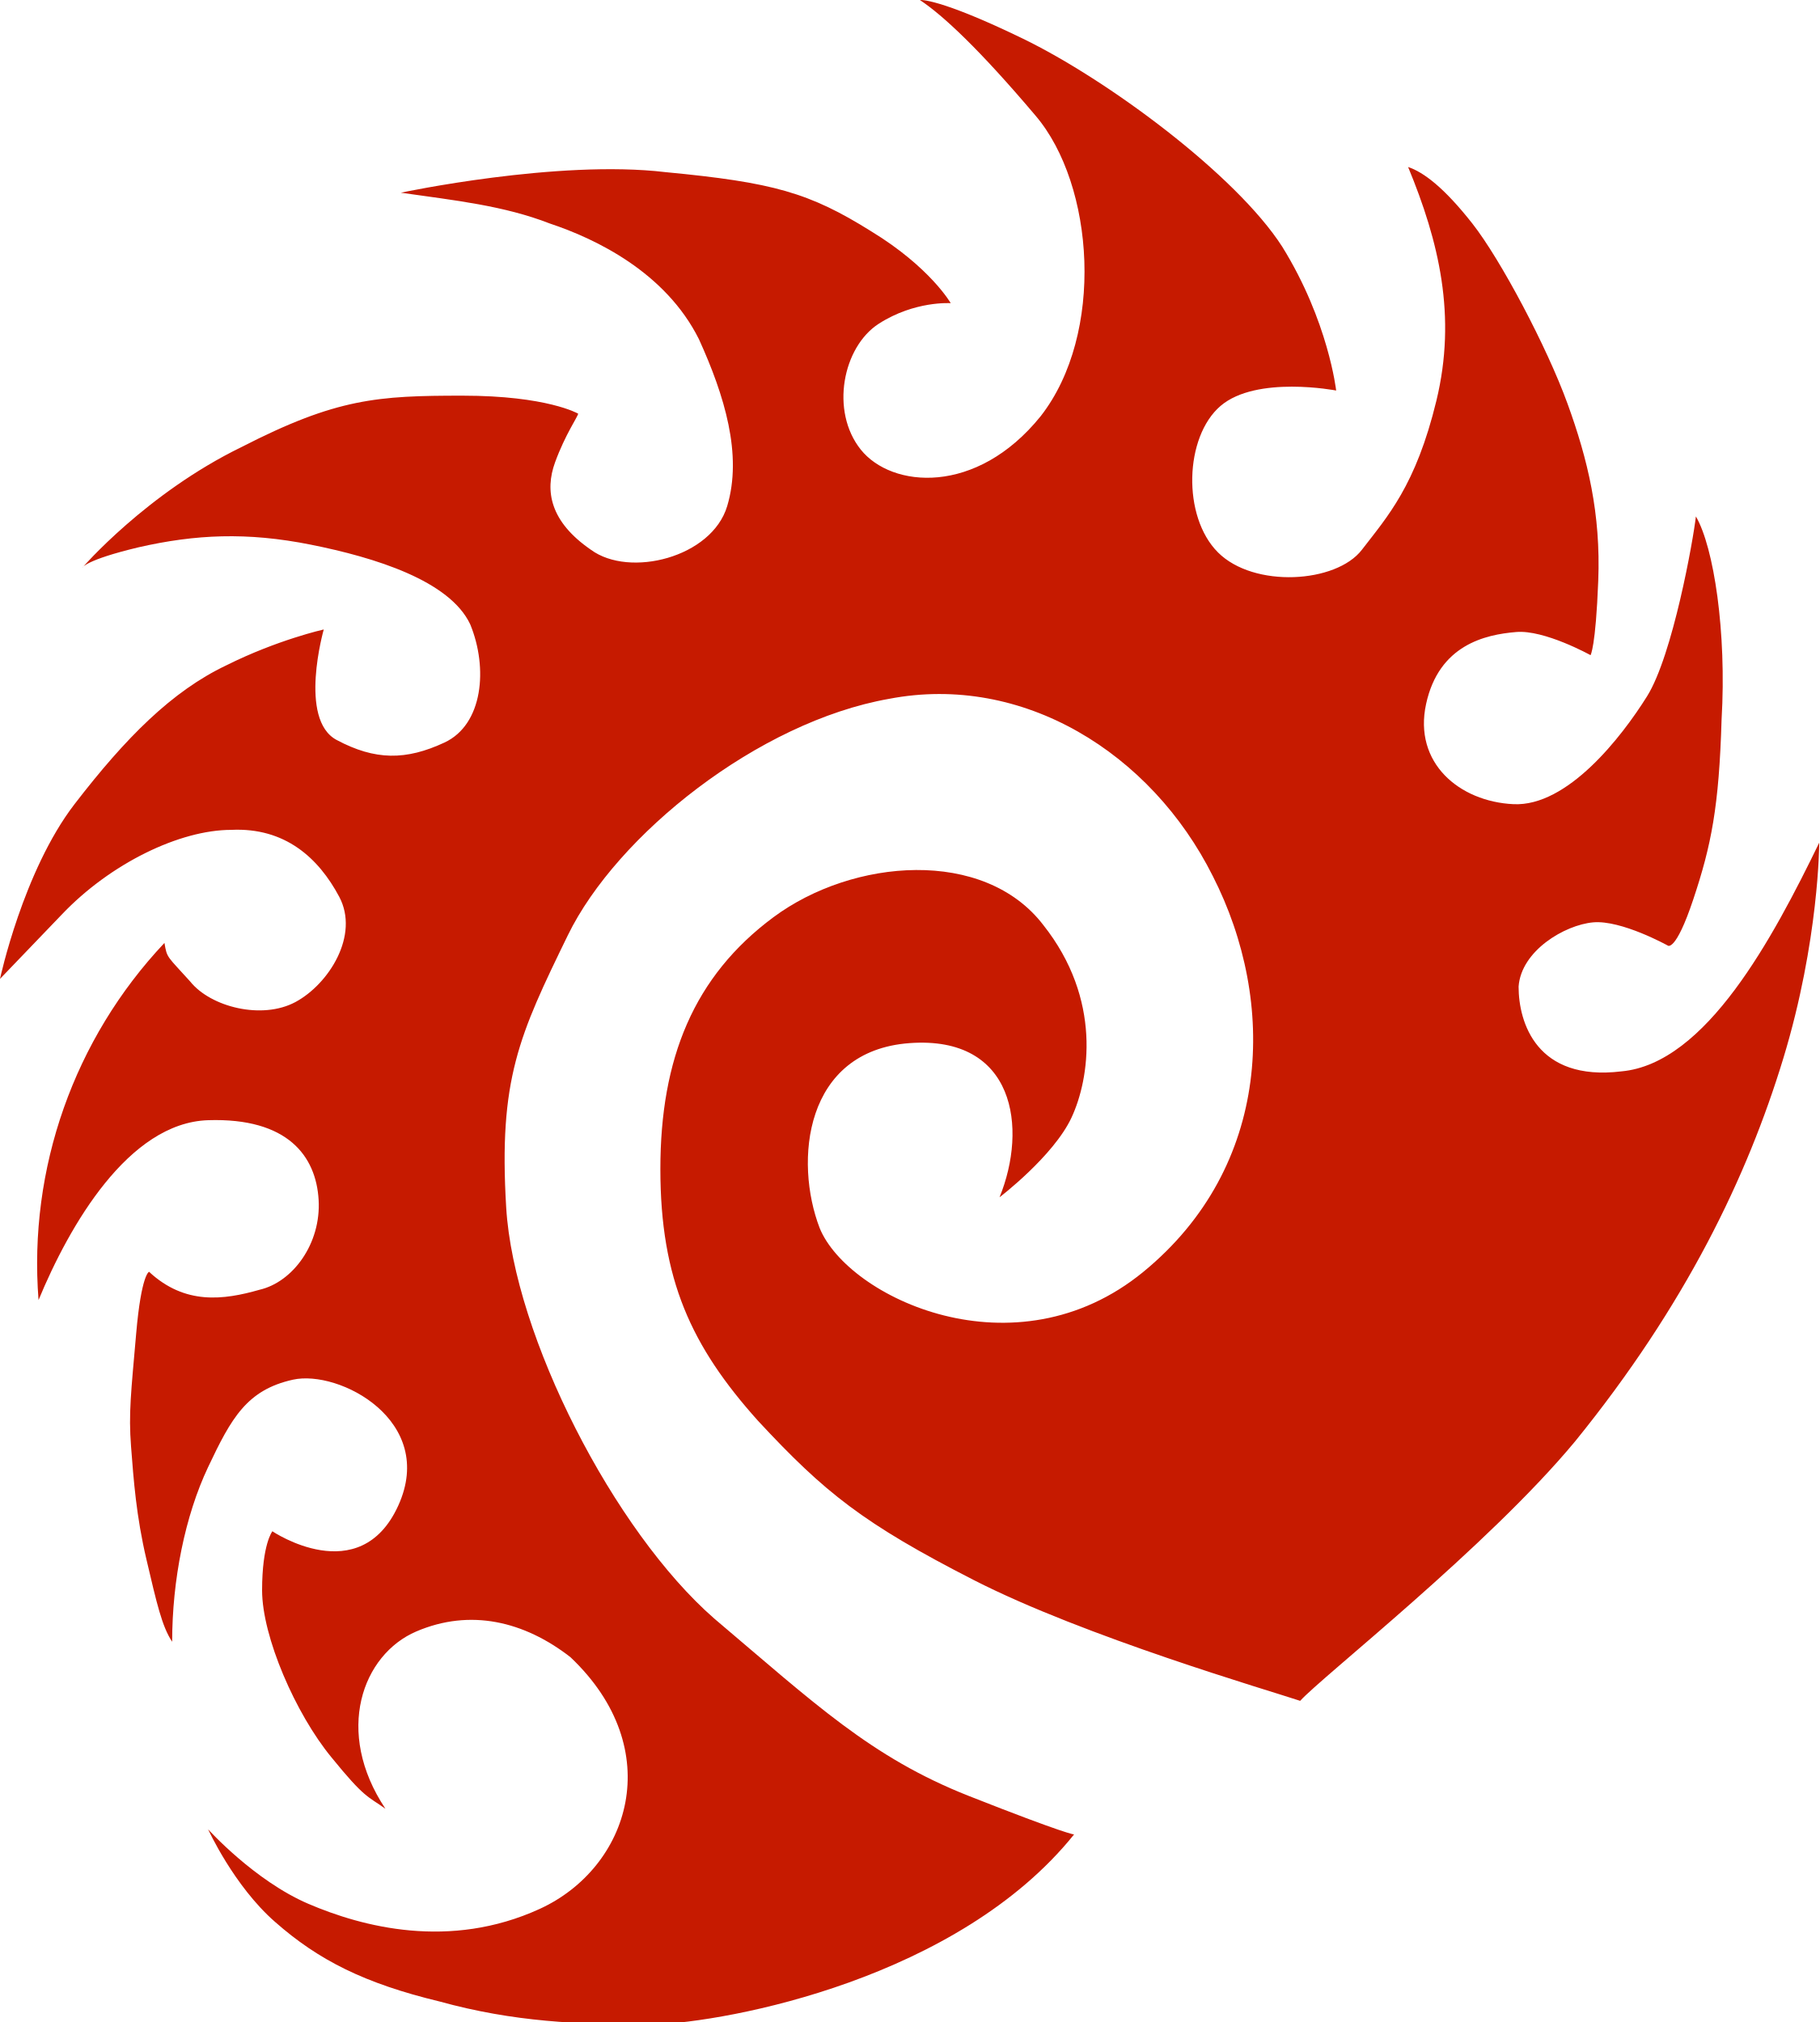
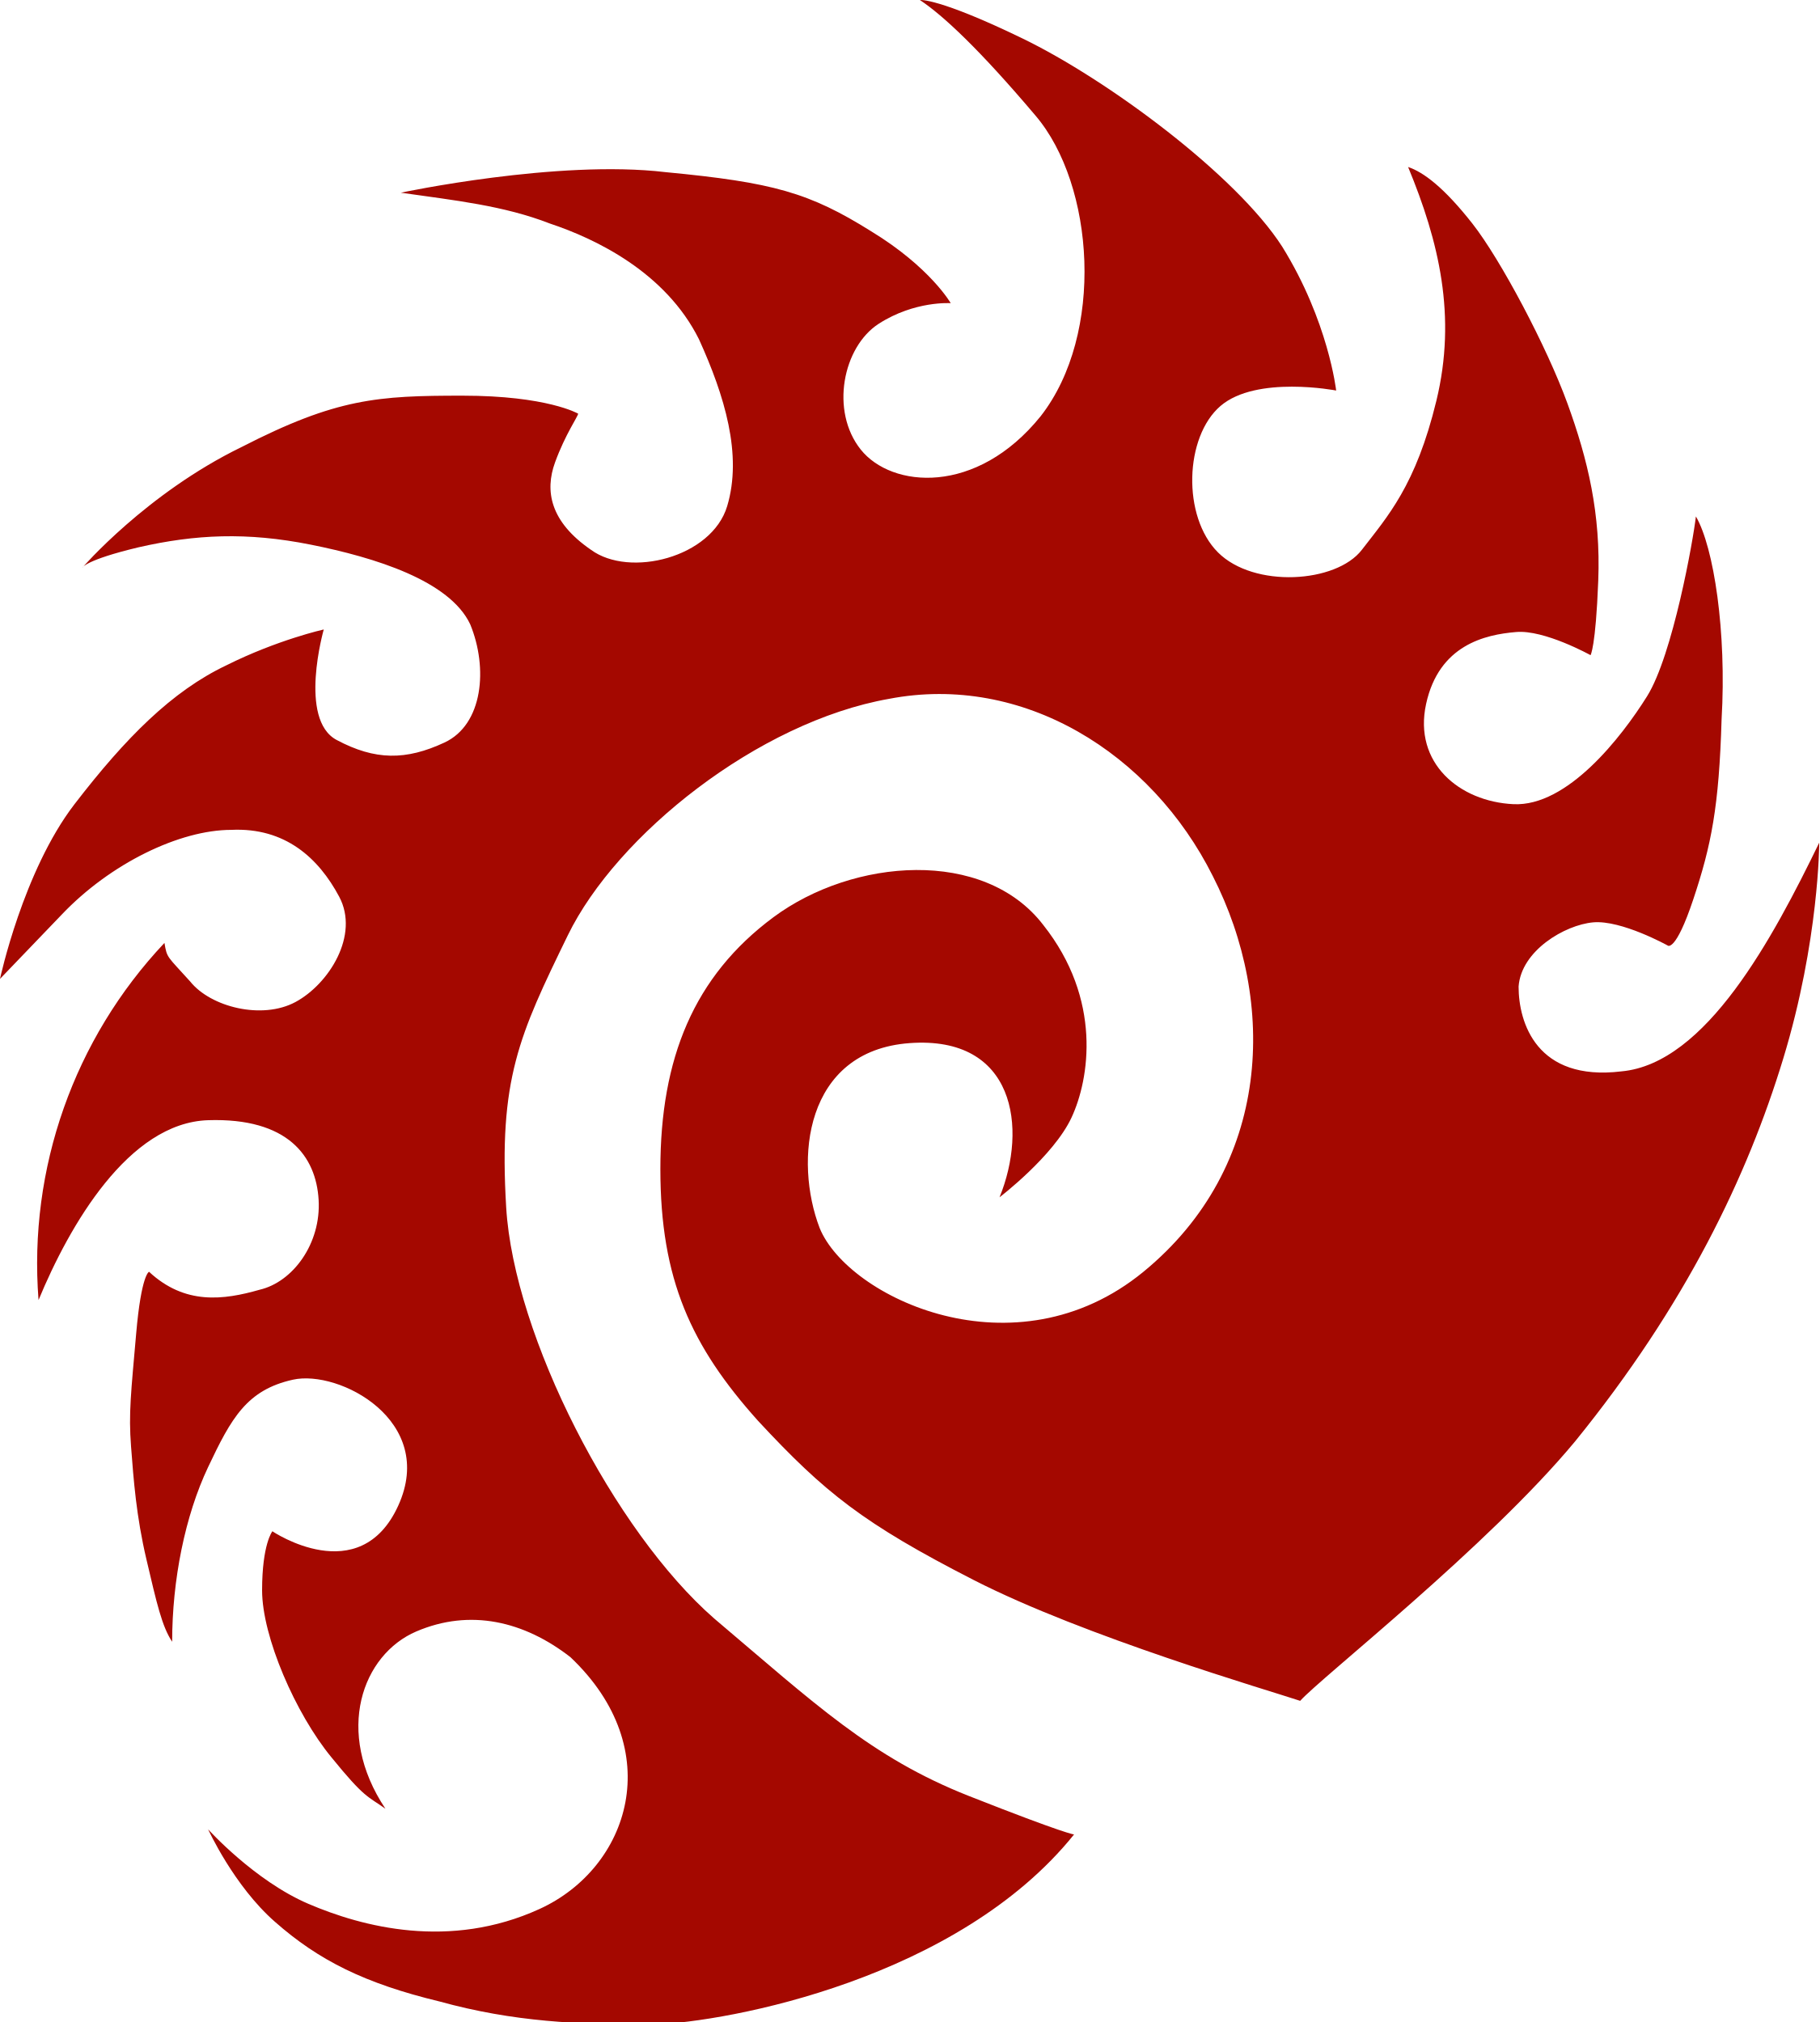
<svg xmlns="http://www.w3.org/2000/svg" viewBox="0 0 708 787">
-   <path d="M398 15c33 16 83 53 101 81 18 29 21 56 21 56s-31-6-45 6-15 43-1 57 46 12 56-1 21-25 29-58 1-62-11-91c6 2 14 8 25 22s29 48 37 70 13 43 12 69-3 29-3 29-18-10-29-9c-12 1-30 5-35 28s13 38 34 39 42-26 52-42 18-61 19-70c7 12 12 45 10 79-1 34-4 49-11 70s-10 18-10 18-18-10-29-9-28 11-29 25c0 14 7 37 40 33 33-3 59-52 77-89 0 0 0 38-14 84s-38 96-81 149c-34 41-99 92-107 101-12-4-84-25-127-47s-58-34-84-62c-26-29-38-55-38-98s13-75 44-98 82-27 105 3c23 29 18 60 11 75s-28 31-28 31c11-27 6-63-35-60s-45 46-35 72c11 27 76 58 126 17s52-105 27-154c-24-48-74-79-126-69-51 9-106 53-125 92s-27 56-24 106 42 126 81 160c39 33 61 54 99 69s41 15 41 15c-45 56-134 73-164 74-29 0-54-1-83-9-29-7-47-16-64-31-16-14-26-36-26-36s18 20 39 29 55 18 90 2 50-62 12-98c-18-14-39-19-60-10s-32 39-12 69c-7-5-8-4-21-20-14-17-27-47-27-65s4-23 4-23 34 23 49-10-23-53-41-49-24 15-33 34-14 44-14 68c-4-6-6-15-10-32s-5-31-6-44 0-21 2-44 5-24 5-24c14 13 29 11 43 7 13-3 24-18 23-35s-12-32-43-31-54 41-66 70a182 182 0 0 1 49-139c1 6 1 5 10 15 8 10 28 15 41 8s25-26 17-41-21-27-42-26c-20 0-47 13-66 33L0 381s9-42 29-68 38-44 59-54c20-10 38-14 38-14s-10 35 5 43 27 8 42 1 17-29 10-46c-8-17-37-26-62-31s-45-4-67 1c-21 5-22 8-22 8s25-29 62-47c37-19 53-20 86-20s45 7 45 7c0 1-5 8-9 19s-2 23 14 34c15 11 47 3 53-17s-1-43-11-65c-13-26-40-39-58-45-18-7-37-9-58-12 0 0 61-13 103-8 42 4 56 8 80 23 23 14 31 28 31 28s-14-1-28 8-19 34-7 49 45 18 70-13c25-32 21-90-2-117-22-26-36-39-45-45 0 0 7-1 40 15z" fill="#c61a00" />
+   <path d="M398 15c33 16 83 53 101 81 18 29 21 56 21 56s-31-6-45 6-15 43-1 57 46 12 56-1 21-25 29-58 1-62-11-91c6 2 14 8 25 22s29 48 37 70 13 43 12 69-3 29-3 29-18-10-29-9c-12 1-30 5-35 28s13 38 34 39 42-26 52-42 18-61 19-70c7 12 12 45 10 79-1 34-4 49-11 70s-10 18-10 18-18-10-29-9-28 11-29 25c0 14 7 37 40 33 33-3 59-52 77-89 0 0 0 38-14 84s-38 96-81 149c-34 41-99 92-107 101-12-4-84-25-127-47s-58-34-84-62c-26-29-38-55-38-98s13-75 44-98 82-27 105 3c23 29 18 60 11 75s-28 31-28 31c11-27 6-63-35-60s-45 46-35 72c11 27 76 58 126 17s52-105 27-154c-24-48-74-79-126-69-51 9-106 53-125 92s-27 56-24 106 42 126 81 160c39 33 61 54 99 69s41 15 41 15c-45 56-134 73-164 74-29 0-54-1-83-9-29-7-47-16-64-31-16-14-26-36-26-36s18 20 39 29 55 18 90 2 50-62 12-98c-18-14-39-19-60-10s-32 39-12 69c-7-5-8-4-21-20-14-17-27-47-27-65s4-23 4-23 34 23 49-10-23-53-41-49-24 15-33 34-14 44-14 68c-4-6-6-15-10-32s-5-31-6-44 0-21 2-44 5-24 5-24c14 13 29 11 43 7 13-3 24-18 23-35s-12-32-43-31-54 41-66 70a182 182 0 0 1 49-139c1 6 1 5 10 15 8 10 28 15 41 8s25-26 17-41-21-27-42-26c-20 0-47 13-66 33L0 381s9-42 29-68 38-44 59-54c20-10 38-14 38-14s-10 35 5 43 27 8 42 1 17-29 10-46c-8-17-37-26-62-31s-45-4-67 1c-21 5-22 8-22 8s25-29 62-47c37-19 53-20 86-20s45 7 45 7c0 1-5 8-9 19s-2 23 14 34c15 11 47 3 53-17s-1-43-11-65c-13-26-40-39-58-45-18-7-37-9-58-12 0 0 61-13 103-8 42 4 56 8 80 23 23 14 31 28 31 28s-14-1-28 8-19 34-7 49 45 18 70-13c25-32 21-90-2-117-22-26-36-39-45-45 0 0 7-1 40 15z" fill="#a40800" />
</svg>
